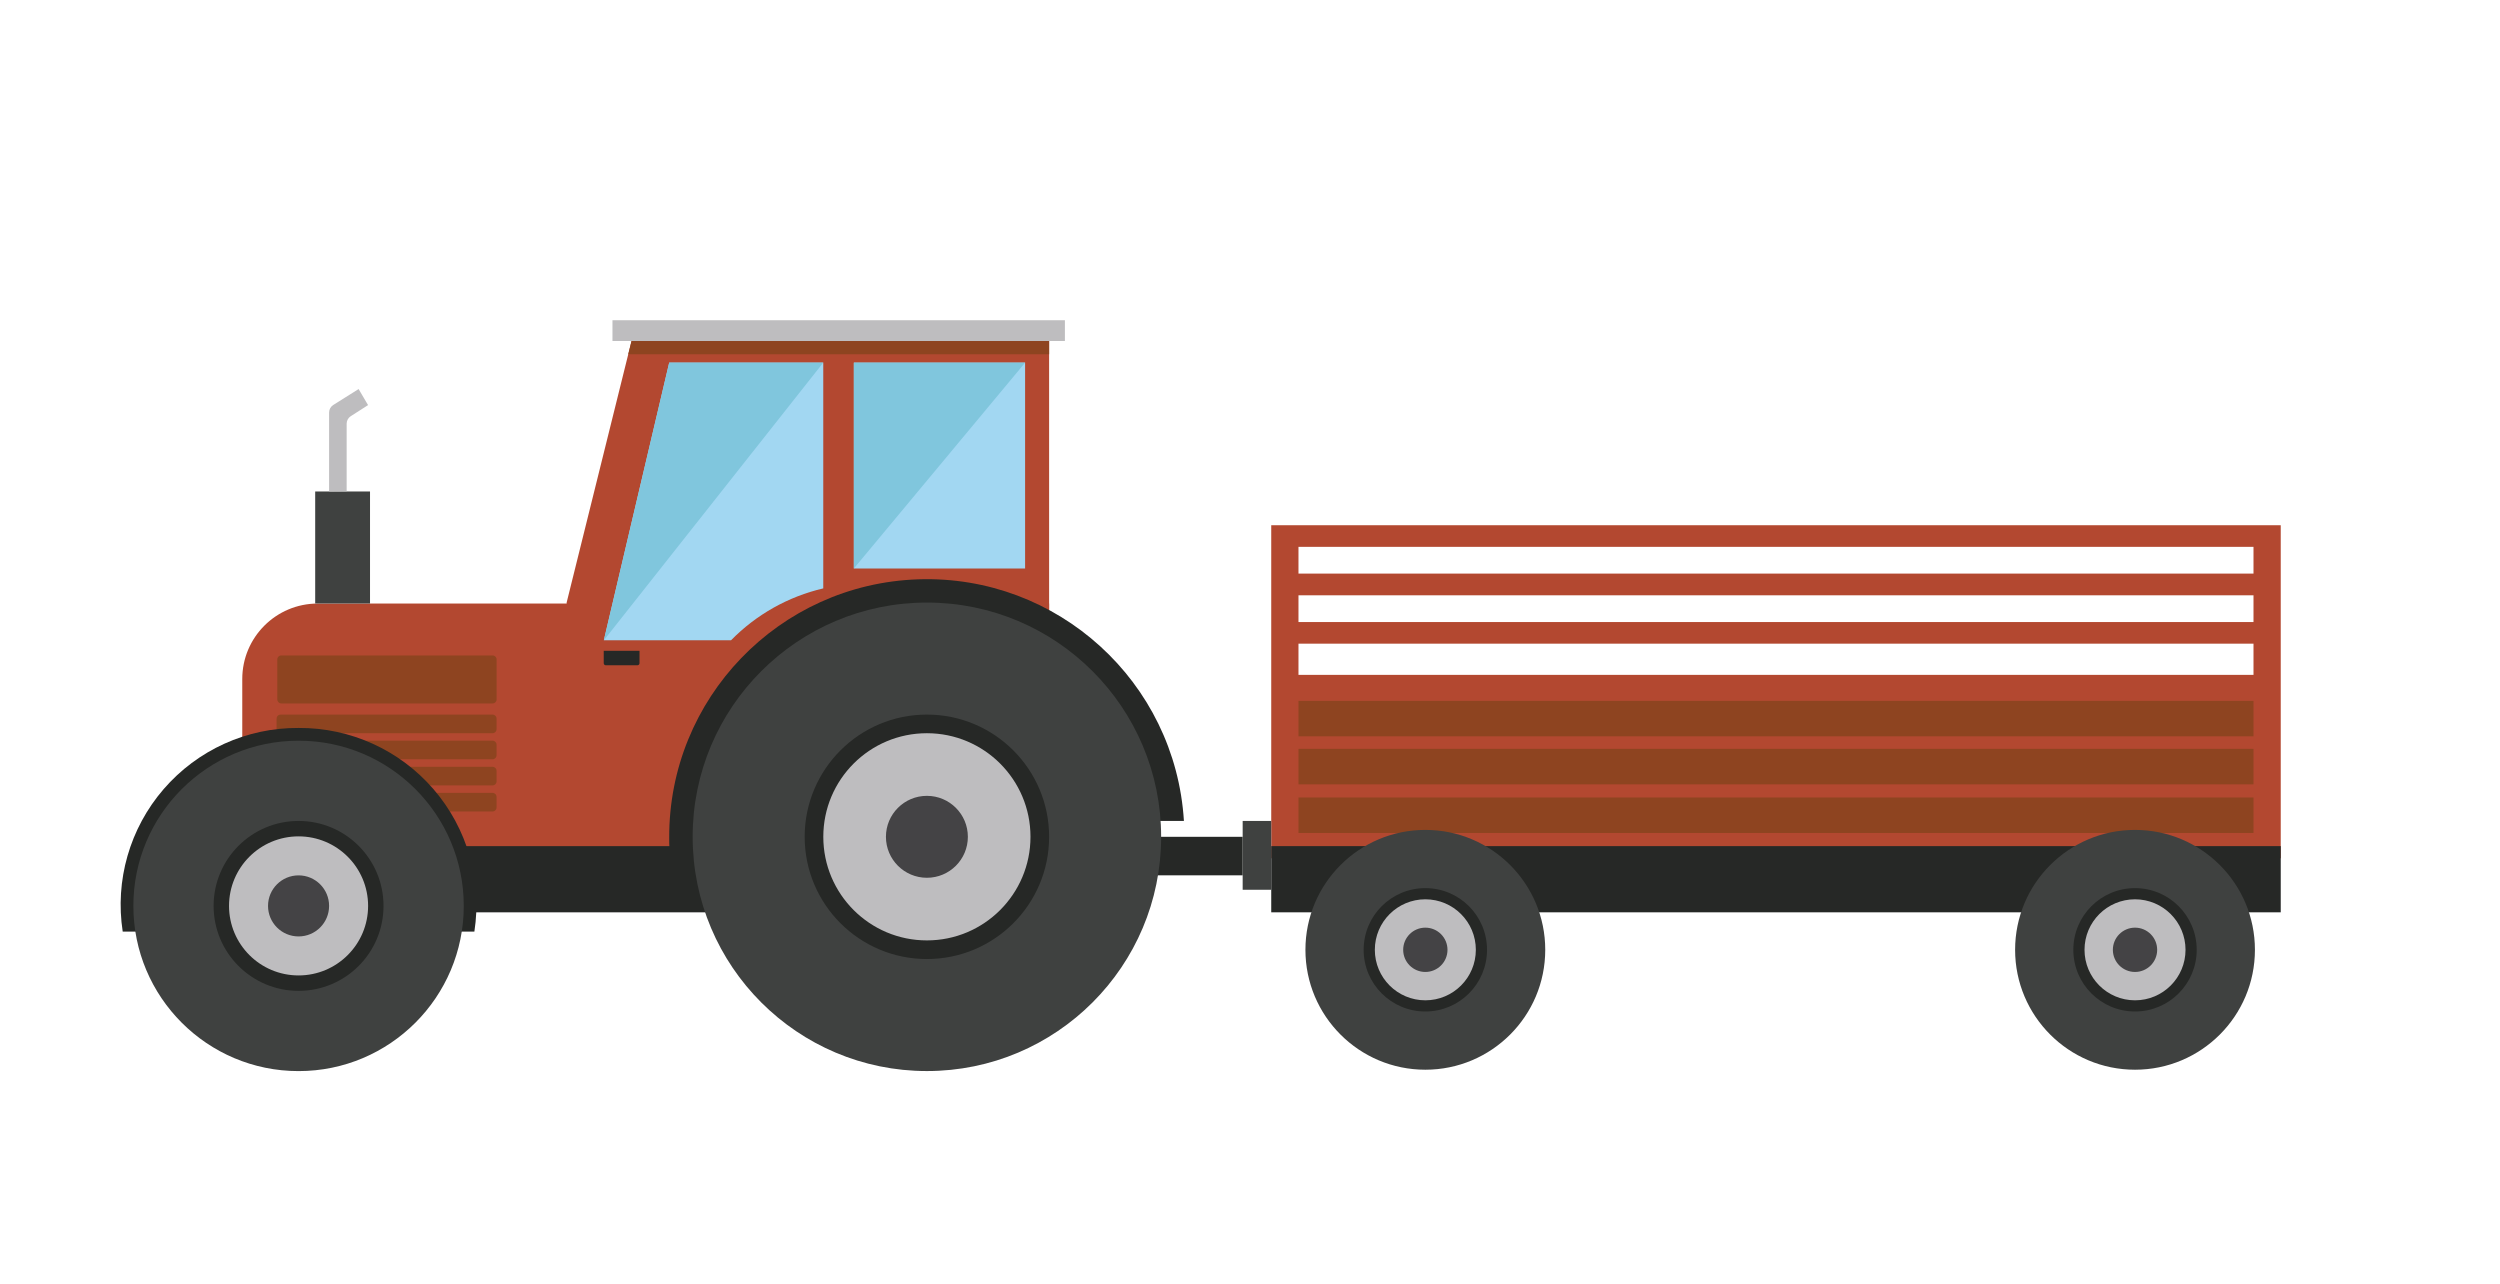
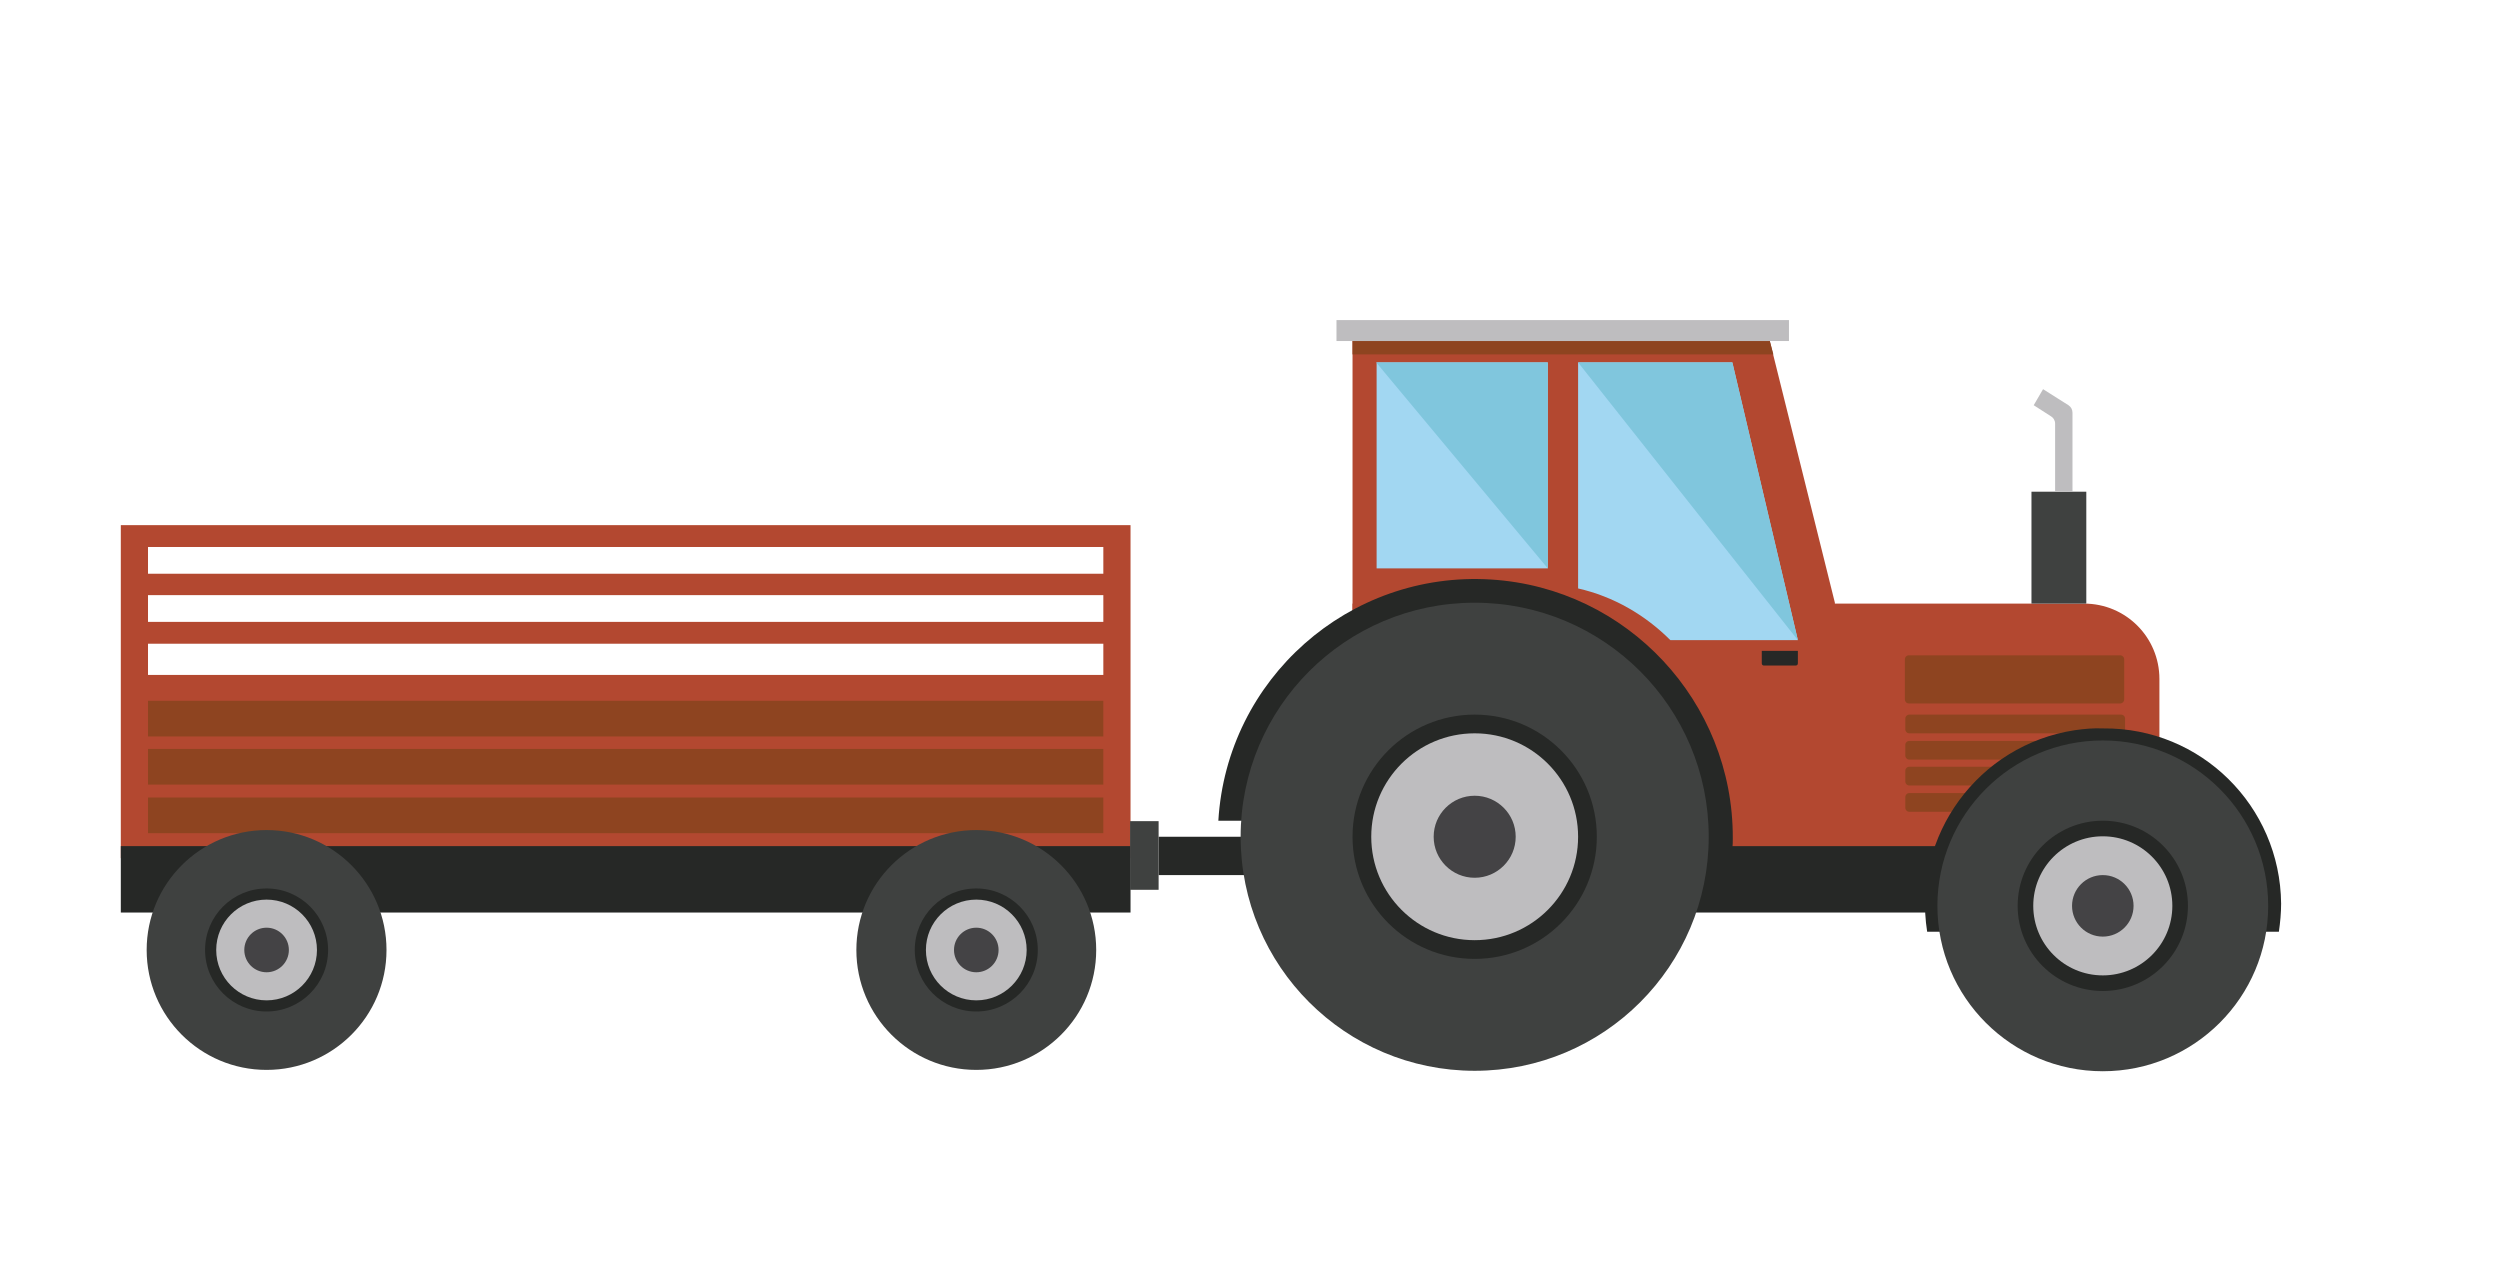
- <svg xmlns="http://www.w3.org/2000/svg" viewBox="0 0 560.85 288.04">
-   <defs>
-     <style>.cls-1{fill:#b34830;}.cls-2{fill:#262826;}.cls-3{fill:#8e4420;}.cls-4{fill:#3f4140;}.cls-5{fill:#bebdbf;}.cls-6{fill:#444345;}.cls-7{fill:#a2d7f2;}.cls-8{fill:#80c6dd;}</style>
-   </defs>
-   <g id="รถ_tractor" data-name="รถ tractor">
-     <path class="cls-1" d="M505.55,117.83H285.19v74.72H511.66V117.83ZM291.3,122.68H505.55v6H291.3Zm0,10.87H505.55v6H291.3Zm0,17.85v-7H505.55v7Z" />
-     <rect class="cls-2" x="285.19" y="189.82" width="226.47" height="14.85" />
-     <path class="cls-1" d="M156.62,192.05H54.35V152.33a16.93,16.93,0,0,1,16.93-16.93H235.36v56.66Z" />
-     <rect class="cls-3" x="62.21" y="147.04" width="49.2" height="10.77" rx="0.9" ry="0.9" />
-     <rect class="cls-3" x="62.05" y="160.31" width="49.35" height="4.18" rx="0.9" ry="0.9" />
-     <rect class="cls-3" x="62.05" y="166.16" width="49.35" height="4.18" rx="0.9" ry="0.9" />
-     <rect class="cls-3" x="62.05" y="172.02" width="49.35" height="4.18" rx="0.9" ry="0.9" />
-     <rect class="cls-3" x="62.05" y="177.87" width="49.35" height="4.18" rx="0.9" ry="0.9" />
-     <path class="cls-2" d="M67,163.31A39.64,39.64,0,0,0,27.53,209h78.89A39.64,39.64,0,0,0,67,163.31Z" />
-     <polygon class="cls-1" points="127.12 135.18 141.68 76.5 235.36 76.5 235.36 138.99 127.12 138.99 127.12 135.18" />
-     <path class="cls-2" d="M256.81,184.17h8.79A57.79,57.79,0,0,0,150.13,188c0,.8,0,1.6.06,2.39H265.68c0-.79.06-1.59.06-2.39h-8.93Z" />
-     <polygon class="cls-2" points="101.53 189.82 155.56 189.82 162.63 204.68 98.3 204.68 101.53 189.82" />
-     <rect class="cls-2" x="254.33" y="187.73" width="24.45" height="8.64" />
-     <circle class="cls-4" cx="207.94" cy="187.73" r="52.55" />
-     <circle class="cls-2" cx="207.94" cy="187.73" r="27.42" />
-     <circle class="cls-4" cx="66.98" cy="203.23" r="37.06" />
-     <circle class="cls-2" cx="66.98" cy="203.23" r="19.06" />
-     <circle class="cls-5" cx="207.94" cy="187.73" r="23.24" />
-     <circle class="cls-5" cx="66.98" cy="203.23" r="15.6" />
-     <circle class="cls-6" cx="66.98" cy="203.23" r="6.85" />
-     <circle class="cls-6" cx="207.94" cy="187.73" r="9.19" />
-     <rect class="cls-4" x="278.78" y="184.17" width="6.4" height="15.44" />
-     <rect class="cls-4" x="70.71" y="110.26" width="12.3" height="25.13" />
-     <polygon class="cls-3" points="141.68 76.5 140.94 79.47 235.36 79.47 235.36 76.5 141.68 76.5" />
-     <rect class="cls-5" x="137.4" y="71.84" width="101.5" height="4.66" />
-     <path class="cls-7" d="M164,143.64A42.54,42.54,0,0,1,184.69,132V81.35H150.13l-14.67,62.29Z" />
-     <rect class="cls-7" x="191.55" y="81.35" width="38.42" height="46.19" />
-     <rect class="cls-3" x="291.3" y="157.23" width="214.25" height="7.96" />
-     <rect class="cls-3" x="291.3" y="168" width="214.25" height="7.96" />
-     <rect class="cls-3" x="291.3" y="178.91" width="214.25" height="7.96" />
-     <polygon class="cls-8" points="191.55 127.54 229.98 81.35 191.55 81.35 191.55 127.54" />
-     <polygon class="cls-8" points="135.47 143.64 150.13 81.35 184.69 81.35 135.47 143.64" />
-     <path class="cls-5" d="M73.83,110.26V92.53a2,2,0,0,1,.92-1.67l5.7-3.58,2.12,3.6-3.9,2.5A2,2,0,0,0,77.77,95v15.22Z" />
-     <path class="cls-2" d="M135.47,146h8a0,0,0,0,1,0,0v2.78a.47.47,0,0,1-.47.47h-7.09a.47.47,0,0,1-.47-.47V146a0,0,0,0,1,0,0Z" />
-     <circle class="cls-4" cx="319.76" cy="213.08" r="26.9" />
-     <circle class="cls-2" cx="319.76" cy="213.08" r="13.84" />
-     <circle class="cls-5" cx="319.76" cy="213.08" r="11.33" />
-     <circle class="cls-6" cx="319.76" cy="213.08" r="4.97" />
-     <circle class="cls-4" cx="478.97" cy="213.08" r="26.9" />
-     <circle class="cls-2" cx="478.97" cy="213.08" r="13.84" />
-     <circle class="cls-5" cx="478.97" cy="213.08" r="11.33" />
-     <circle class="cls-6" cx="478.97" cy="213.08" r="4.97" />
+ <svg xmlns="http://www.w3.org/2000/svg" version="1.1" id="Layer_1" x="0px" y="0px" viewBox="0 0 560.8 288" style="enable-background:new 0 0 560.8 288;" xml:space="preserve">
+   <style type="text/css">
+ 	.st0{fill:#B34830;}
+ 	.st1{fill:#262826;}
+ 	.st2{fill:#8E4420;}
+ 	.st3{fill:#3F4140;}
+ 	.st4{fill:#BEBDBF;}
+ 	.st5{fill:#444345;}
+ 	.st6{fill:#A2D7F2;}
+ 	.st7{fill:#80C6DD;}
+ </style>
+   <g id="รถ_tractor">
+     <path class="st0" d="M27.1,117.8v74.7h226.5v-74.7H33.2H27.1z M247.4,128.7H33.2v-6h214.3V128.7z M247.4,139.5H33.2v-6h214.3V139.5   z M33.2,151.4v-7h214.3v7H33.2z" />
+     <rect x="27.1" y="189.8" class="st1" width="226.5" height="14.9" />
+     <path class="st0" d="M303.4,192.1v-56.7h164.1l0,0c9.4,0,16.9,7.6,16.9,16.9V192H382.1L303.4,192.1z" />
+     <path class="st2" d="M476.5,147.9v9c0,0.5-0.4,0.9-0.9,0.9h-47.4c-0.5,0-0.9-0.4-0.9-0.9v-9c0-0.5,0.4-0.9,0.9-0.9h47.4   C476.1,147,476.5,147.4,476.5,147.9z" />
+     <path class="st2" d="M476.7,161.2v2.4c0,0.5-0.4,0.9-0.9,0.9h-47.5c-0.5,0-0.9-0.4-0.9-0.9v-2.4c0-0.5,0.4-0.9,0.9-0.9h47.5   C476.3,160.3,476.7,160.7,476.7,161.2z" />
+     <path class="st2" d="M476.7,167.1v2.4c0,0.5-0.4,0.9-0.9,0.9h-47.5c-0.5,0-0.9-0.4-0.9-0.9v-2.4c0-0.5,0.4-0.9,0.9-0.9h47.5   C476.3,166.2,476.7,166.6,476.7,167.1z" />
+     <path class="st2" d="M476.7,172.9v2.4c0,0.5-0.4,0.9-0.9,0.9h-47.5c-0.5,0-0.9-0.4-0.9-0.9v-2.4c0-0.5,0.4-0.9,0.9-0.9h47.5   C476.3,172,476.7,172.4,476.7,172.9z" />
+     <path class="st2" d="M476.7,178.8v2.4c0,0.5-0.4,0.9-0.9,0.9h-47.5c-0.5,0-0.9-0.4-0.9-0.9v-2.4c0-0.5,0.4-0.9,0.9-0.9h47.5   C476.3,177.9,476.7,178.3,476.7,178.8z" />
+     <path class="st1" d="M465.4,163.8c-21.6,3.3-36.5,23.6-33.1,45.2h78.9c0.3-2.1,0.5-4.2,0.5-6.3c-0.2-21.9-18-39.5-39.9-39.3   C469.6,163.3,467.5,163.5,465.4,163.8z" />
+     <polygon class="st0" points="411.6,139 303.4,139 303.4,76.5 397,76.5 411.6,135.2  " />
+     <path class="st1" d="M281.9,188H273c0,0.8,0.1,1.6,0.1,2.4h115.5c0.1-0.8,0.1-1.6,0.1-2.4c0.1-30.6-23.7-56.1-54.2-58   c-31.9-2-59.3,22.3-61.2,54.1h8.8V188z" />
+     <polygon class="st1" points="440.4,204.7 376.1,204.7 383.2,189.8 437.2,189.8  " />
+     <rect x="259.9" y="187.7" class="st1" width="24.4" height="8.6" />
+     <circle class="st3" cx="330.8" cy="187.7" r="52.5" />
+     <circle class="st1" cx="330.8" cy="187.7" r="27.4" />
+     <circle class="st3" cx="471.7" cy="203.2" r="37.1" />
+     <circle class="st1" cx="471.7" cy="203.2" r="19.1" />
+     <circle class="st4" cx="330.8" cy="187.7" r="23.2" />
+     <circle class="st4" cx="471.7" cy="203.2" r="15.6" />
+     <circle class="st5" cx="471.7" cy="203.2" r="6.9" />
+     <circle class="st5" cx="330.8" cy="187.7" r="9.2" />
+     <rect x="253.5" y="184.2" class="st3" width="6.4" height="15.4" />
+     <rect x="455.7" y="110.3" class="st3" width="12.3" height="25.1" />
+     <polygon class="st2" points="303.4,76.5 303.4,79.5 397.8,79.5 397,76.5  " />
+     <rect x="299.8" y="71.8" class="st4" width="101.5" height="4.7" />
+     <path class="st6" d="M403.3,143.6l-14.7-62.3H354V132c7.9,1.8,15,5.9,20.7,11.6H403.3z" />
+     <rect x="308.8" y="81.3" class="st6" width="38.4" height="46.2" />
+     <rect x="33.2" y="157.2" class="st2" width="214.3" height="8" />
+     <rect x="33.2" y="168" class="st2" width="214.3" height="8" />
+     <rect x="33.2" y="178.9" class="st2" width="214.3" height="8" />
+     <polygon class="st7" points="347.2,81.3 308.7,81.3 347.2,127.5  " />
+     <polygon class="st7" points="354,81.3 388.6,81.3 403.3,143.6  " />
+     <path class="st4" d="M461,110.2V95c0-0.7-0.4-1.3-0.9-1.6l-3.9-2.5l2.1-3.6l5.7,3.6c0.6,0.4,0.9,1,0.9,1.7v17.7L461,110.2z" />
+     <path class="st1" d="M403.3,146L403.3,146v2.8l0,0c0,0.3-0.2,0.5-0.5,0.5h-7.1l0,0c-0.3,0-0.5-0.2-0.5-0.5V146l0,0H403.3L403.3,146   z" />
+     <circle class="st3" cx="219" cy="213.1" r="26.9" />
+     <circle class="st1" cx="219" cy="213.1" r="13.8" />
+     <circle class="st4" cx="219" cy="213.1" r="11.3" />
+     <circle class="st5" cx="219" cy="213.1" r="5" />
+     <circle class="st3" cx="59.8" cy="213.1" r="26.9" />
+     <circle class="st1" cx="59.8" cy="213.1" r="13.8" />
+     <circle class="st4" cx="59.8" cy="213.1" r="11.3" />
+     <circle class="st5" cx="59.8" cy="213.1" r="5" />
  </g>
</svg>
